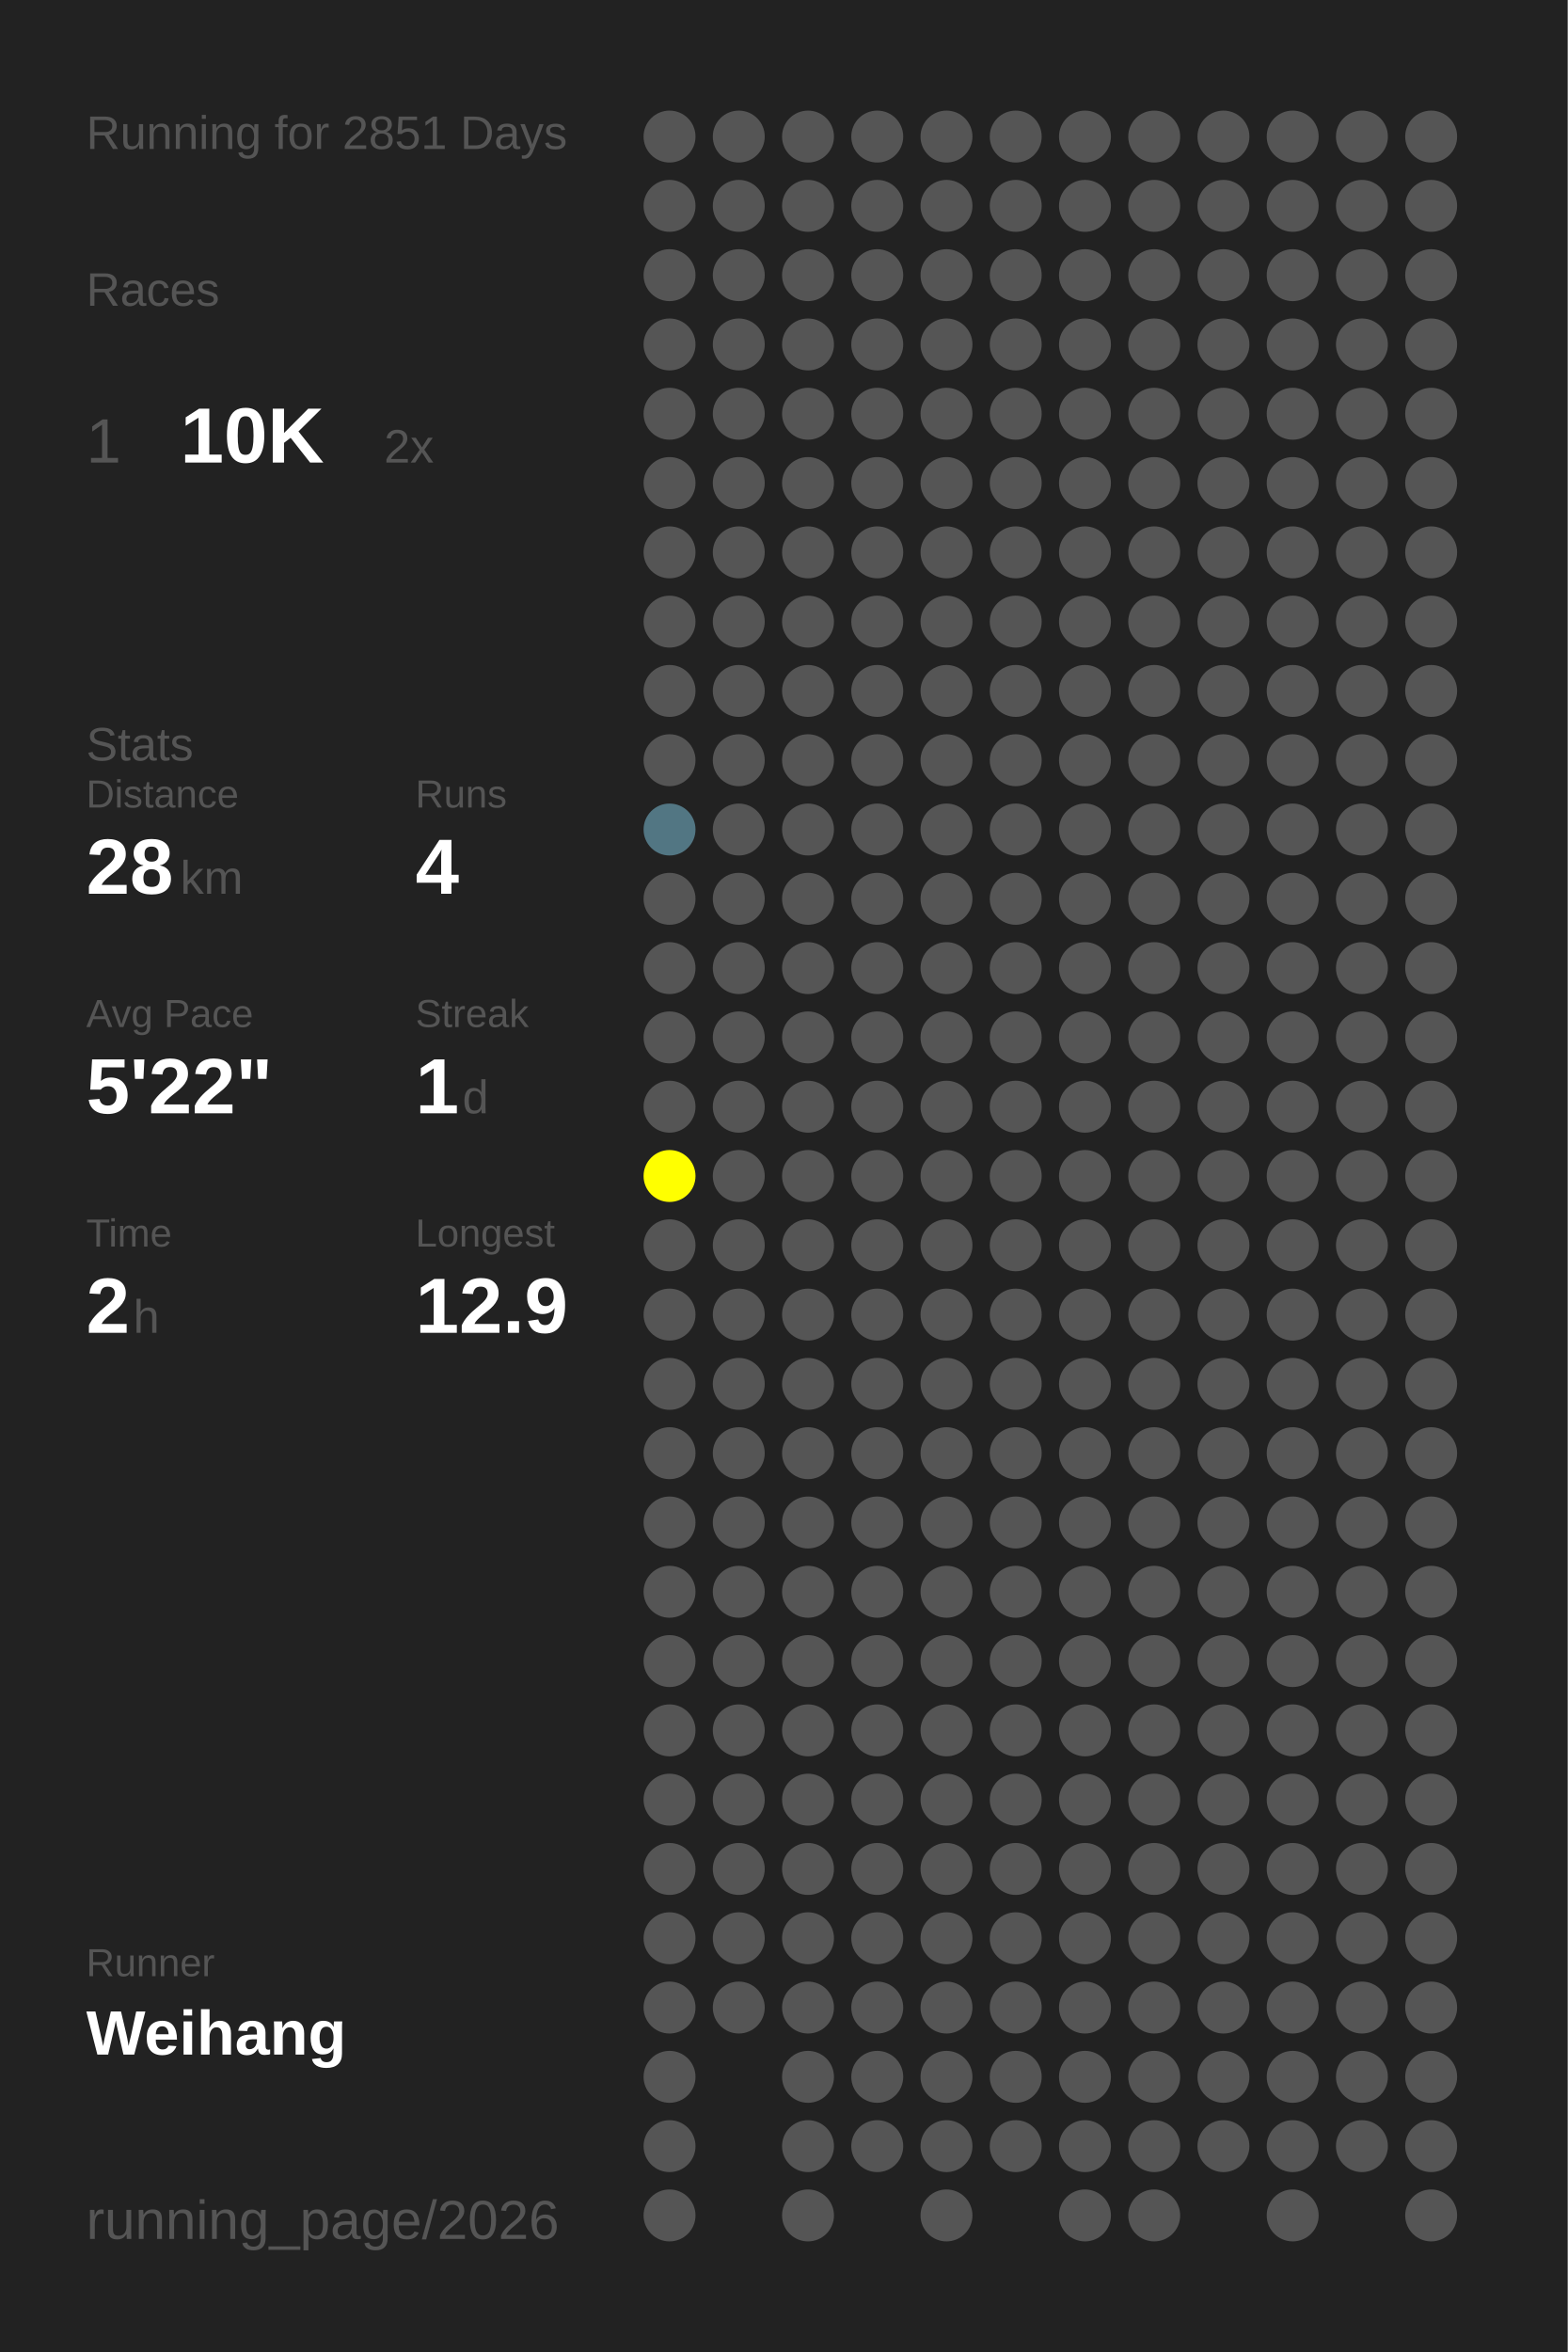
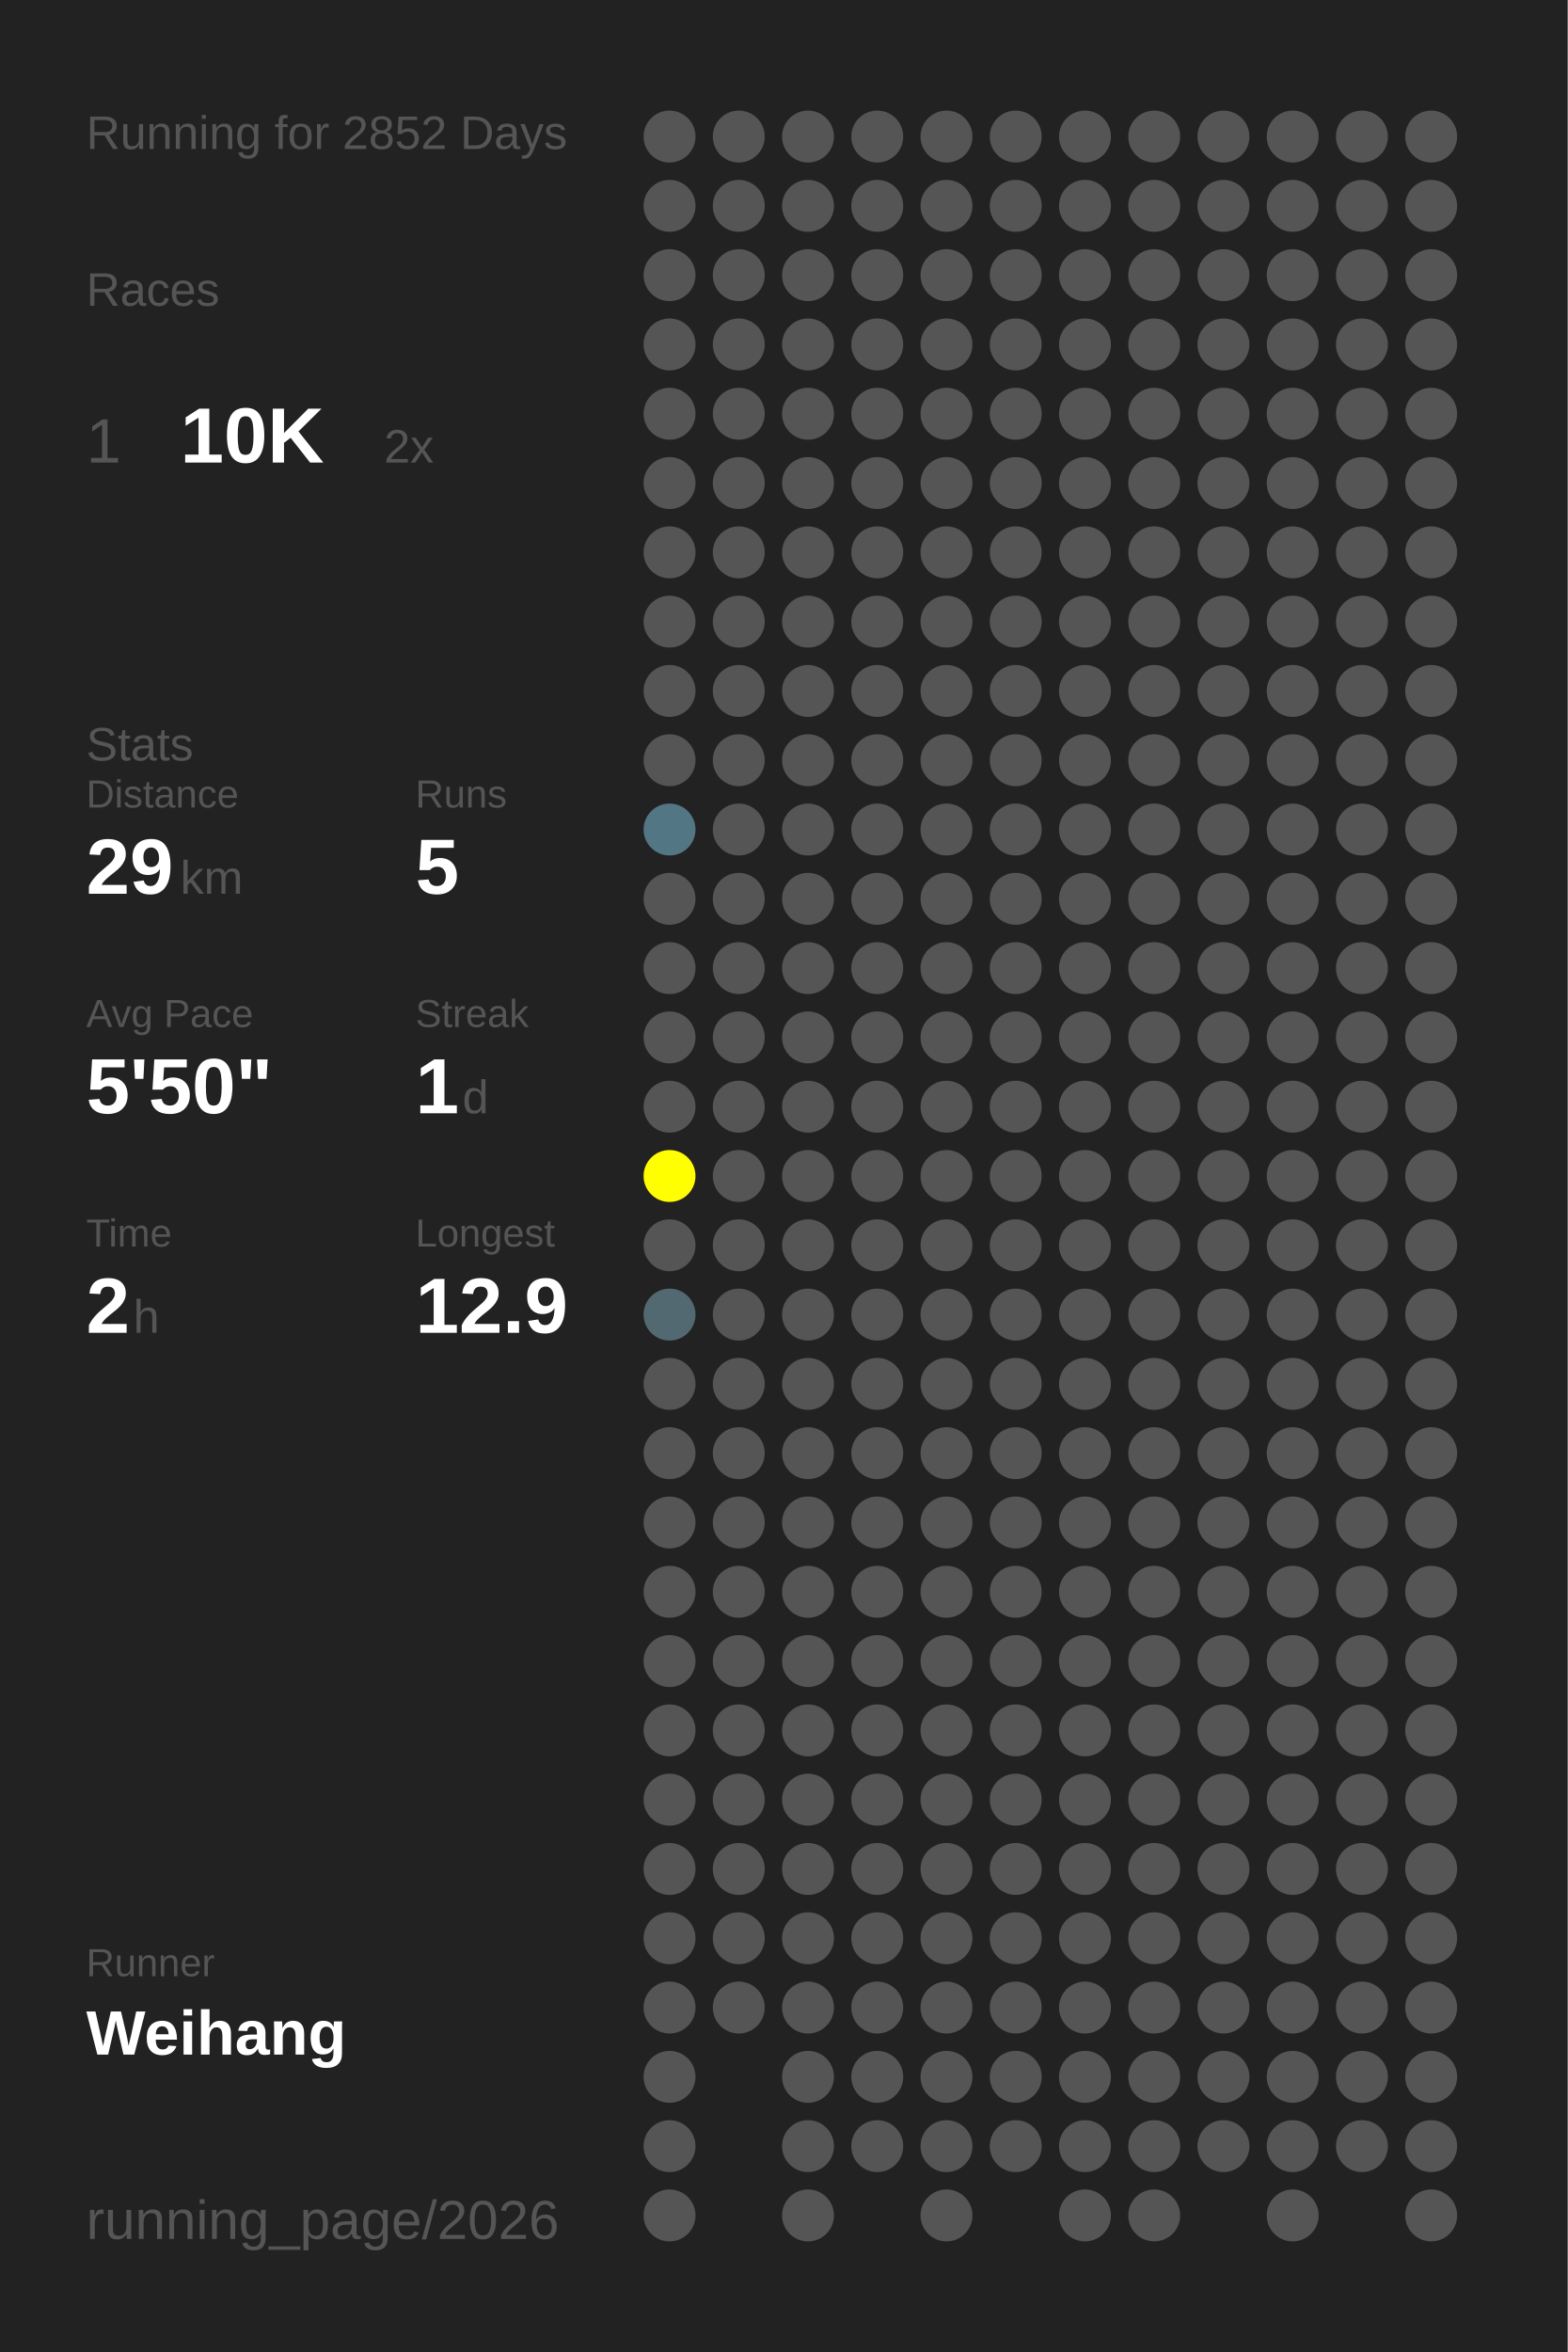
<svg xmlns="http://www.w3.org/2000/svg" baseProfile="full" height="300mm" version="1.1" viewBox="0,0,200,300" width="200mm">
  <defs />
  <rect fill="#222222" height="300" width="200" x="0" y="0" />
-   <text fill="#555555" style="font-size:6px; font-family:Arial;" x="11" y="19">Running for 2851 Days</text>
+   <text fill="#555555" style="font-size:6px; font-family:Arial;" x="11" y="19">Running for 2852 Days</text>
  <text fill="#555555" style="font-size:6px; font-family:Arial;" x="11" y="39">Races</text>
  <text fill="#555555" style="font-size:8px; font-family:Arial;" x="11" y="59">1</text>
  <text fill="#FFFFFF" style="font-size:10px; font-family:Arial; font-weight:bold;" x="23" y="59">10K</text>
  <text fill="#555555" style="font-size:6px; font-family:Arial;" x="49" y="59">2x</text>
  <text fill="#555555" style="font-size:6px; font-family:Arial;" x="11" y="97">Stats</text>
  <text fill="#555555" style="font-size:5px; font-family:Arial;" x="11" y="103">Distance</text>
-   <text fill="#FFFFFF" style="font-size:10px; font-family:Arial; font-weight:bold;" x="11" y="114">28</text>
+   <text fill="#FFFFFF" style="font-size:10px; font-family:Arial; font-weight:bold;" x="11" y="114">29</text>
  <text fill="#555555" style="font-size:6px; font-family:Arial;" x="23" y="114">km</text>
  <text fill="#555555" style="font-size:5px; font-family:Arial;" x="53" y="103">Runs</text>
-   <text fill="#FFFFFF" style="font-size:10px; font-family:Arial; font-weight:bold;" x="53" y="114">4</text>
+   <text fill="#FFFFFF" style="font-size:10px; font-family:Arial; font-weight:bold;" x="53" y="114">5</text>
  <text fill="#555555" style="font-size:5px; font-family:Arial;" x="11" y="131">Avg Pace</text>
-   <text fill="#FFFFFF" style="font-size:10px; font-family:Arial; font-weight:bold;" x="11" y="142">5'22"</text>
+   <text fill="#FFFFFF" style="font-size:10px; font-family:Arial; font-weight:bold;" x="11" y="142">5'50"</text>
  <text fill="#555555" style="font-size:5px; font-family:Arial;" x="53" y="131">Streak</text>
  <text fill="#FFFFFF" style="font-size:10px; font-family:Arial; font-weight:bold;" x="53" y="142">1</text>
  <text fill="#555555" style="font-size:6px; font-family:Arial;" x="59" y="142">d</text>
  <text fill="#555555" style="font-size:5px; font-family:Arial;" x="11" y="159">Time</text>
  <text fill="#FFFFFF" style="font-size:10px; font-family:Arial; font-weight:bold;" x="11" y="170">2</text>
  <text fill="#555555" style="font-size:6px; font-family:Arial;" x="17" y="170">h</text>
  <text fill="#555555" style="font-size:5px; font-family:Arial;" x="53" y="159">Longest</text>
  <text fill="#FFFFFF" style="font-size:10px; font-family:Arial; font-weight:bold;" x="53" y="170">12.9</text>
  <text fill="#555555" style="font-size:5px; font-family:Arial;" x="11" y="252.065">Runner</text>
  <text fill="#FFFFFF" style="font-size:8px; font-family:Arial; font-weight:bold;" x="11" y="262.065">Weihang</text>
  <text fill="#555555" style="font-size:7px; font-family:Arial;" x="11" y="285.581">running_page/2026</text>
  <circle cx="85.417" cy="17.419" fill="#555555" r="3.312" />
  <circle cx="85.417" cy="26.258" fill="#555555" r="3.312" />
  <circle cx="85.417" cy="35.097" fill="#555555" r="3.312" />
  <circle cx="85.417" cy="43.935" fill="#555555" r="3.312" />
  <circle cx="85.417" cy="52.774" fill="#555555" r="3.312" />
  <circle cx="85.417" cy="61.613" fill="#555555" r="3.312" />
  <circle cx="85.417" cy="70.452" fill="#555555" r="3.312" />
  <circle cx="85.417" cy="79.29" fill="#555555" r="3.312" />
  <circle cx="85.417" cy="88.129" fill="#555555" r="3.312" />
  <circle cx="85.417" cy="96.968" fill="#555555" r="3.312" />
  <circle cx="85.417" cy="105.806" fill="#527683" r="3.312" />
  <circle cx="85.417" cy="114.645" fill="#555555" r="3.312" />
  <circle cx="85.417" cy="123.484" fill="#555555" r="3.312" />
  <circle cx="85.417" cy="132.323" fill="#555555" r="3.312" />
  <circle cx="85.417" cy="141.161" fill="#555555" r="3.312" />
  <circle cx="85.417" cy="150" fill="#FFFF00" r="3.312" />
  <circle cx="85.417" cy="158.839" fill="#555555" r="3.312" />
-   <circle cx="85.417" cy="167.677" fill="#555555" r="3.312" />
+   <circle cx="85.417" cy="167.677" fill="#536971" r="3.312" />
  <circle cx="85.417" cy="176.516" fill="#555555" r="3.312" />
  <circle cx="85.417" cy="185.355" fill="#555555" r="3.312" />
  <circle cx="85.417" cy="194.194" fill="#555555" r="3.312" />
  <circle cx="85.417" cy="203.032" fill="#555555" r="3.312" />
  <circle cx="85.417" cy="211.871" fill="#555555" r="3.312" />
  <circle cx="85.417" cy="220.71" fill="#555555" r="3.312" />
  <circle cx="85.417" cy="229.548" fill="#555555" r="3.312" />
  <circle cx="85.417" cy="238.387" fill="#555555" r="3.312" />
  <circle cx="85.417" cy="247.226" fill="#555555" r="3.312" />
  <circle cx="85.417" cy="256.065" fill="#555555" r="3.312" />
  <circle cx="85.417" cy="264.903" fill="#555555" r="3.312" />
  <circle cx="85.417" cy="273.742" fill="#555555" r="3.312" />
  <circle cx="85.417" cy="282.581" fill="#555555" r="3.312" />
  <circle cx="94.25" cy="17.419" fill="#555555" r="3.312" />
  <circle cx="94.25" cy="26.258" fill="#555555" r="3.312" />
  <circle cx="94.25" cy="35.097" fill="#555555" r="3.312" />
  <circle cx="94.25" cy="43.935" fill="#555555" r="3.312" />
  <circle cx="94.25" cy="52.774" fill="#555555" r="3.312" />
  <circle cx="94.25" cy="61.613" fill="#555555" r="3.312" />
  <circle cx="94.25" cy="70.452" fill="#555555" r="3.312" />
  <circle cx="94.25" cy="79.29" fill="#555555" r="3.312" />
  <circle cx="94.25" cy="88.129" fill="#555555" r="3.312" />
  <circle cx="94.25" cy="96.968" fill="#555555" r="3.312" />
  <circle cx="94.25" cy="105.806" fill="#555555" r="3.312" />
  <circle cx="94.25" cy="114.645" fill="#555555" r="3.312" />
  <circle cx="94.25" cy="123.484" fill="#555555" r="3.312" />
  <circle cx="94.25" cy="132.323" fill="#555555" r="3.312" />
  <circle cx="94.25" cy="141.161" fill="#555555" r="3.312" />
  <circle cx="94.25" cy="150" fill="#555555" r="3.312" />
  <circle cx="94.25" cy="158.839" fill="#555555" r="3.312" />
  <circle cx="94.25" cy="167.677" fill="#555555" r="3.312" />
  <circle cx="94.25" cy="176.516" fill="#555555" r="3.312" />
  <circle cx="94.25" cy="185.355" fill="#555555" r="3.312" />
  <circle cx="94.25" cy="194.194" fill="#555555" r="3.312" />
  <circle cx="94.25" cy="203.032" fill="#555555" r="3.312" />
  <circle cx="94.25" cy="211.871" fill="#555555" r="3.312" />
  <circle cx="94.25" cy="220.71" fill="#555555" r="3.312" />
  <circle cx="94.25" cy="229.548" fill="#555555" r="3.312" />
  <circle cx="94.25" cy="238.387" fill="#555555" r="3.312" />
  <circle cx="94.25" cy="247.226" fill="#555555" r="3.312" />
  <circle cx="94.25" cy="256.065" fill="#555555" r="3.312" />
  <circle cx="103.083" cy="17.419" fill="#555555" r="3.312" />
  <circle cx="103.083" cy="26.258" fill="#555555" r="3.312" />
  <circle cx="103.083" cy="35.097" fill="#555555" r="3.312" />
  <circle cx="103.083" cy="43.935" fill="#555555" r="3.312" />
  <circle cx="103.083" cy="52.774" fill="#555555" r="3.312" />
  <circle cx="103.083" cy="61.613" fill="#555555" r="3.312" />
  <circle cx="103.083" cy="70.452" fill="#555555" r="3.312" />
  <circle cx="103.083" cy="79.29" fill="#555555" r="3.312" />
  <circle cx="103.083" cy="88.129" fill="#555555" r="3.312" />
  <circle cx="103.083" cy="96.968" fill="#555555" r="3.312" />
  <circle cx="103.083" cy="105.806" fill="#555555" r="3.312" />
  <circle cx="103.083" cy="114.645" fill="#555555" r="3.312" />
  <circle cx="103.083" cy="123.484" fill="#555555" r="3.312" />
  <circle cx="103.083" cy="132.323" fill="#555555" r="3.312" />
  <circle cx="103.083" cy="141.161" fill="#555555" r="3.312" />
  <circle cx="103.083" cy="150" fill="#555555" r="3.312" />
  <circle cx="103.083" cy="158.839" fill="#555555" r="3.312" />
  <circle cx="103.083" cy="167.677" fill="#555555" r="3.312" />
  <circle cx="103.083" cy="176.516" fill="#555555" r="3.312" />
  <circle cx="103.083" cy="185.355" fill="#555555" r="3.312" />
  <circle cx="103.083" cy="194.194" fill="#555555" r="3.312" />
  <circle cx="103.083" cy="203.032" fill="#555555" r="3.312" />
  <circle cx="103.083" cy="211.871" fill="#555555" r="3.312" />
  <circle cx="103.083" cy="220.71" fill="#555555" r="3.312" />
  <circle cx="103.083" cy="229.548" fill="#555555" r="3.312" />
  <circle cx="103.083" cy="238.387" fill="#555555" r="3.312" />
  <circle cx="103.083" cy="247.226" fill="#555555" r="3.312" />
  <circle cx="103.083" cy="256.065" fill="#555555" r="3.312" />
  <circle cx="103.083" cy="264.903" fill="#555555" r="3.312" />
  <circle cx="103.083" cy="273.742" fill="#555555" r="3.312" />
  <circle cx="103.083" cy="282.581" fill="#555555" r="3.312" />
  <circle cx="111.917" cy="17.419" fill="#555555" r="3.312" />
  <circle cx="111.917" cy="26.258" fill="#555555" r="3.312" />
  <circle cx="111.917" cy="35.097" fill="#555555" r="3.312" />
  <circle cx="111.917" cy="43.935" fill="#555555" r="3.312" />
  <circle cx="111.917" cy="52.774" fill="#555555" r="3.312" />
  <circle cx="111.917" cy="61.613" fill="#555555" r="3.312" />
  <circle cx="111.917" cy="70.452" fill="#555555" r="3.312" />
  <circle cx="111.917" cy="79.29" fill="#555555" r="3.312" />
  <circle cx="111.917" cy="88.129" fill="#555555" r="3.312" />
  <circle cx="111.917" cy="96.968" fill="#555555" r="3.312" />
  <circle cx="111.917" cy="105.806" fill="#555555" r="3.312" />
  <circle cx="111.917" cy="114.645" fill="#555555" r="3.312" />
  <circle cx="111.917" cy="123.484" fill="#555555" r="3.312" />
  <circle cx="111.917" cy="132.323" fill="#555555" r="3.312" />
  <circle cx="111.917" cy="141.161" fill="#555555" r="3.312" />
  <circle cx="111.917" cy="150" fill="#555555" r="3.312" />
  <circle cx="111.917" cy="158.839" fill="#555555" r="3.312" />
  <circle cx="111.917" cy="167.677" fill="#555555" r="3.312" />
  <circle cx="111.917" cy="176.516" fill="#555555" r="3.312" />
  <circle cx="111.917" cy="185.355" fill="#555555" r="3.312" />
  <circle cx="111.917" cy="194.194" fill="#555555" r="3.312" />
  <circle cx="111.917" cy="203.032" fill="#555555" r="3.312" />
  <circle cx="111.917" cy="211.871" fill="#555555" r="3.312" />
  <circle cx="111.917" cy="220.71" fill="#555555" r="3.312" />
  <circle cx="111.917" cy="229.548" fill="#555555" r="3.312" />
  <circle cx="111.917" cy="238.387" fill="#555555" r="3.312" />
  <circle cx="111.917" cy="247.226" fill="#555555" r="3.312" />
  <circle cx="111.917" cy="256.065" fill="#555555" r="3.312" />
  <circle cx="111.917" cy="264.903" fill="#555555" r="3.312" />
  <circle cx="111.917" cy="273.742" fill="#555555" r="3.312" />
  <circle cx="120.75" cy="17.419" fill="#555555" r="3.312" />
  <circle cx="120.75" cy="26.258" fill="#555555" r="3.312" />
  <circle cx="120.75" cy="35.097" fill="#555555" r="3.312" />
  <circle cx="120.75" cy="43.935" fill="#555555" r="3.312" />
  <circle cx="120.75" cy="52.774" fill="#555555" r="3.312" />
  <circle cx="120.75" cy="61.613" fill="#555555" r="3.312" />
  <circle cx="120.75" cy="70.452" fill="#555555" r="3.312" />
  <circle cx="120.75" cy="79.29" fill="#555555" r="3.312" />
  <circle cx="120.75" cy="88.129" fill="#555555" r="3.312" />
  <circle cx="120.75" cy="96.968" fill="#555555" r="3.312" />
  <circle cx="120.75" cy="105.806" fill="#555555" r="3.312" />
  <circle cx="120.75" cy="114.645" fill="#555555" r="3.312" />
  <circle cx="120.75" cy="123.484" fill="#555555" r="3.312" />
  <circle cx="120.75" cy="132.323" fill="#555555" r="3.312" />
  <circle cx="120.75" cy="141.161" fill="#555555" r="3.312" />
  <circle cx="120.75" cy="150" fill="#555555" r="3.312" />
  <circle cx="120.75" cy="158.839" fill="#555555" r="3.312" />
  <circle cx="120.75" cy="167.677" fill="#555555" r="3.312" />
  <circle cx="120.75" cy="176.516" fill="#555555" r="3.312" />
  <circle cx="120.75" cy="185.355" fill="#555555" r="3.312" />
  <circle cx="120.75" cy="194.194" fill="#555555" r="3.312" />
  <circle cx="120.75" cy="203.032" fill="#555555" r="3.312" />
  <circle cx="120.75" cy="211.871" fill="#555555" r="3.312" />
  <circle cx="120.75" cy="220.71" fill="#555555" r="3.312" />
  <circle cx="120.75" cy="229.548" fill="#555555" r="3.312" />
  <circle cx="120.75" cy="238.387" fill="#555555" r="3.312" />
  <circle cx="120.75" cy="247.226" fill="#555555" r="3.312" />
  <circle cx="120.75" cy="256.065" fill="#555555" r="3.312" />
  <circle cx="120.75" cy="264.903" fill="#555555" r="3.312" />
  <circle cx="120.75" cy="273.742" fill="#555555" r="3.312" />
  <circle cx="120.75" cy="282.581" fill="#555555" r="3.312" />
  <circle cx="129.583" cy="17.419" fill="#555555" r="3.312" />
  <circle cx="129.583" cy="26.258" fill="#555555" r="3.312" />
  <circle cx="129.583" cy="35.097" fill="#555555" r="3.312" />
  <circle cx="129.583" cy="43.935" fill="#555555" r="3.312" />
  <circle cx="129.583" cy="52.774" fill="#555555" r="3.312" />
  <circle cx="129.583" cy="61.613" fill="#555555" r="3.312" />
  <circle cx="129.583" cy="70.452" fill="#555555" r="3.312" />
  <circle cx="129.583" cy="79.29" fill="#555555" r="3.312" />
  <circle cx="129.583" cy="88.129" fill="#555555" r="3.312" />
  <circle cx="129.583" cy="96.968" fill="#555555" r="3.312" />
  <circle cx="129.583" cy="105.806" fill="#555555" r="3.312" />
  <circle cx="129.583" cy="114.645" fill="#555555" r="3.312" />
  <circle cx="129.583" cy="123.484" fill="#555555" r="3.312" />
  <circle cx="129.583" cy="132.323" fill="#555555" r="3.312" />
  <circle cx="129.583" cy="141.161" fill="#555555" r="3.312" />
  <circle cx="129.583" cy="150" fill="#555555" r="3.312" />
  <circle cx="129.583" cy="158.839" fill="#555555" r="3.312" />
  <circle cx="129.583" cy="167.677" fill="#555555" r="3.312" />
  <circle cx="129.583" cy="176.516" fill="#555555" r="3.312" />
  <circle cx="129.583" cy="185.355" fill="#555555" r="3.312" />
  <circle cx="129.583" cy="194.194" fill="#555555" r="3.312" />
  <circle cx="129.583" cy="203.032" fill="#555555" r="3.312" />
  <circle cx="129.583" cy="211.871" fill="#555555" r="3.312" />
  <circle cx="129.583" cy="220.71" fill="#555555" r="3.312" />
  <circle cx="129.583" cy="229.548" fill="#555555" r="3.312" />
  <circle cx="129.583" cy="238.387" fill="#555555" r="3.312" />
  <circle cx="129.583" cy="247.226" fill="#555555" r="3.312" />
  <circle cx="129.583" cy="256.065" fill="#555555" r="3.312" />
  <circle cx="129.583" cy="264.903" fill="#555555" r="3.312" />
  <circle cx="129.583" cy="273.742" fill="#555555" r="3.312" />
  <circle cx="138.417" cy="17.419" fill="#555555" r="3.312" />
  <circle cx="138.417" cy="26.258" fill="#555555" r="3.312" />
  <circle cx="138.417" cy="35.097" fill="#555555" r="3.312" />
  <circle cx="138.417" cy="43.935" fill="#555555" r="3.312" />
  <circle cx="138.417" cy="52.774" fill="#555555" r="3.312" />
  <circle cx="138.417" cy="61.613" fill="#555555" r="3.312" />
  <circle cx="138.417" cy="70.452" fill="#555555" r="3.312" />
  <circle cx="138.417" cy="79.29" fill="#555555" r="3.312" />
  <circle cx="138.417" cy="88.129" fill="#555555" r="3.312" />
  <circle cx="138.417" cy="96.968" fill="#555555" r="3.312" />
  <circle cx="138.417" cy="105.806" fill="#555555" r="3.312" />
  <circle cx="138.417" cy="114.645" fill="#555555" r="3.312" />
  <circle cx="138.417" cy="123.484" fill="#555555" r="3.312" />
  <circle cx="138.417" cy="132.323" fill="#555555" r="3.312" />
  <circle cx="138.417" cy="141.161" fill="#555555" r="3.312" />
  <circle cx="138.417" cy="150" fill="#555555" r="3.312" />
  <circle cx="138.417" cy="158.839" fill="#555555" r="3.312" />
  <circle cx="138.417" cy="167.677" fill="#555555" r="3.312" />
  <circle cx="138.417" cy="176.516" fill="#555555" r="3.312" />
  <circle cx="138.417" cy="185.355" fill="#555555" r="3.312" />
  <circle cx="138.417" cy="194.194" fill="#555555" r="3.312" />
  <circle cx="138.417" cy="203.032" fill="#555555" r="3.312" />
  <circle cx="138.417" cy="211.871" fill="#555555" r="3.312" />
  <circle cx="138.417" cy="220.71" fill="#555555" r="3.312" />
  <circle cx="138.417" cy="229.548" fill="#555555" r="3.312" />
  <circle cx="138.417" cy="238.387" fill="#555555" r="3.312" />
  <circle cx="138.417" cy="247.226" fill="#555555" r="3.312" />
  <circle cx="138.417" cy="256.065" fill="#555555" r="3.312" />
  <circle cx="138.417" cy="264.903" fill="#555555" r="3.312" />
  <circle cx="138.417" cy="273.742" fill="#555555" r="3.312" />
  <circle cx="138.417" cy="282.581" fill="#555555" r="3.312" />
  <circle cx="147.25" cy="17.419" fill="#555555" r="3.312" />
  <circle cx="147.25" cy="26.258" fill="#555555" r="3.312" />
  <circle cx="147.25" cy="35.097" fill="#555555" r="3.312" />
  <circle cx="147.25" cy="43.935" fill="#555555" r="3.312" />
  <circle cx="147.25" cy="52.774" fill="#555555" r="3.312" />
  <circle cx="147.25" cy="61.613" fill="#555555" r="3.312" />
  <circle cx="147.25" cy="70.452" fill="#555555" r="3.312" />
  <circle cx="147.25" cy="79.29" fill="#555555" r="3.312" />
  <circle cx="147.25" cy="88.129" fill="#555555" r="3.312" />
  <circle cx="147.25" cy="96.968" fill="#555555" r="3.312" />
  <circle cx="147.25" cy="105.806" fill="#555555" r="3.312" />
  <circle cx="147.25" cy="114.645" fill="#555555" r="3.312" />
  <circle cx="147.25" cy="123.484" fill="#555555" r="3.312" />
  <circle cx="147.25" cy="132.323" fill="#555555" r="3.312" />
  <circle cx="147.25" cy="141.161" fill="#555555" r="3.312" />
  <circle cx="147.25" cy="150" fill="#555555" r="3.312" />
  <circle cx="147.25" cy="158.839" fill="#555555" r="3.312" />
  <circle cx="147.25" cy="167.677" fill="#555555" r="3.312" />
  <circle cx="147.25" cy="176.516" fill="#555555" r="3.312" />
  <circle cx="147.25" cy="185.355" fill="#555555" r="3.312" />
  <circle cx="147.25" cy="194.194" fill="#555555" r="3.312" />
  <circle cx="147.25" cy="203.032" fill="#555555" r="3.312" />
  <circle cx="147.25" cy="211.871" fill="#555555" r="3.312" />
  <circle cx="147.25" cy="220.71" fill="#555555" r="3.312" />
  <circle cx="147.25" cy="229.548" fill="#555555" r="3.312" />
  <circle cx="147.25" cy="238.387" fill="#555555" r="3.312" />
  <circle cx="147.25" cy="247.226" fill="#555555" r="3.312" />
  <circle cx="147.25" cy="256.065" fill="#555555" r="3.312" />
  <circle cx="147.25" cy="264.903" fill="#555555" r="3.312" />
  <circle cx="147.25" cy="273.742" fill="#555555" r="3.312" />
  <circle cx="147.25" cy="282.581" fill="#555555" r="3.312" />
  <circle cx="156.083" cy="17.419" fill="#555555" r="3.312" />
  <circle cx="156.083" cy="26.258" fill="#555555" r="3.312" />
  <circle cx="156.083" cy="35.097" fill="#555555" r="3.312" />
  <circle cx="156.083" cy="43.935" fill="#555555" r="3.312" />
  <circle cx="156.083" cy="52.774" fill="#555555" r="3.312" />
  <circle cx="156.083" cy="61.613" fill="#555555" r="3.312" />
  <circle cx="156.083" cy="70.452" fill="#555555" r="3.312" />
  <circle cx="156.083" cy="79.29" fill="#555555" r="3.312" />
  <circle cx="156.083" cy="88.129" fill="#555555" r="3.312" />
  <circle cx="156.083" cy="96.968" fill="#555555" r="3.312" />
  <circle cx="156.083" cy="105.806" fill="#555555" r="3.312" />
  <circle cx="156.083" cy="114.645" fill="#555555" r="3.312" />
  <circle cx="156.083" cy="123.484" fill="#555555" r="3.312" />
  <circle cx="156.083" cy="132.323" fill="#555555" r="3.312" />
  <circle cx="156.083" cy="141.161" fill="#555555" r="3.312" />
  <circle cx="156.083" cy="150" fill="#555555" r="3.312" />
  <circle cx="156.083" cy="158.839" fill="#555555" r="3.312" />
  <circle cx="156.083" cy="167.677" fill="#555555" r="3.312" />
  <circle cx="156.083" cy="176.516" fill="#555555" r="3.312" />
  <circle cx="156.083" cy="185.355" fill="#555555" r="3.312" />
  <circle cx="156.083" cy="194.194" fill="#555555" r="3.312" />
  <circle cx="156.083" cy="203.032" fill="#555555" r="3.312" />
  <circle cx="156.083" cy="211.871" fill="#555555" r="3.312" />
  <circle cx="156.083" cy="220.71" fill="#555555" r="3.312" />
  <circle cx="156.083" cy="229.548" fill="#555555" r="3.312" />
  <circle cx="156.083" cy="238.387" fill="#555555" r="3.312" />
  <circle cx="156.083" cy="247.226" fill="#555555" r="3.312" />
  <circle cx="156.083" cy="256.065" fill="#555555" r="3.312" />
  <circle cx="156.083" cy="264.903" fill="#555555" r="3.312" />
  <circle cx="156.083" cy="273.742" fill="#555555" r="3.312" />
  <circle cx="164.917" cy="17.419" fill="#555555" r="3.312" />
  <circle cx="164.917" cy="26.258" fill="#555555" r="3.312" />
  <circle cx="164.917" cy="35.097" fill="#555555" r="3.312" />
  <circle cx="164.917" cy="43.935" fill="#555555" r="3.312" />
  <circle cx="164.917" cy="52.774" fill="#555555" r="3.312" />
  <circle cx="164.917" cy="61.613" fill="#555555" r="3.312" />
  <circle cx="164.917" cy="70.452" fill="#555555" r="3.312" />
  <circle cx="164.917" cy="79.29" fill="#555555" r="3.312" />
  <circle cx="164.917" cy="88.129" fill="#555555" r="3.312" />
  <circle cx="164.917" cy="96.968" fill="#555555" r="3.312" />
  <circle cx="164.917" cy="105.806" fill="#555555" r="3.312" />
  <circle cx="164.917" cy="114.645" fill="#555555" r="3.312" />
  <circle cx="164.917" cy="123.484" fill="#555555" r="3.312" />
  <circle cx="164.917" cy="132.323" fill="#555555" r="3.312" />
  <circle cx="164.917" cy="141.161" fill="#555555" r="3.312" />
  <circle cx="164.917" cy="150" fill="#555555" r="3.312" />
  <circle cx="164.917" cy="158.839" fill="#555555" r="3.312" />
  <circle cx="164.917" cy="167.677" fill="#555555" r="3.312" />
  <circle cx="164.917" cy="176.516" fill="#555555" r="3.312" />
  <circle cx="164.917" cy="185.355" fill="#555555" r="3.312" />
  <circle cx="164.917" cy="194.194" fill="#555555" r="3.312" />
  <circle cx="164.917" cy="203.032" fill="#555555" r="3.312" />
  <circle cx="164.917" cy="211.871" fill="#555555" r="3.312" />
  <circle cx="164.917" cy="220.71" fill="#555555" r="3.312" />
  <circle cx="164.917" cy="229.548" fill="#555555" r="3.312" />
  <circle cx="164.917" cy="238.387" fill="#555555" r="3.312" />
  <circle cx="164.917" cy="247.226" fill="#555555" r="3.312" />
  <circle cx="164.917" cy="256.065" fill="#555555" r="3.312" />
  <circle cx="164.917" cy="264.903" fill="#555555" r="3.312" />
  <circle cx="164.917" cy="273.742" fill="#555555" r="3.312" />
  <circle cx="164.917" cy="282.581" fill="#555555" r="3.312" />
  <circle cx="173.75" cy="17.419" fill="#555555" r="3.312" />
  <circle cx="173.75" cy="26.258" fill="#555555" r="3.312" />
  <circle cx="173.75" cy="35.097" fill="#555555" r="3.312" />
  <circle cx="173.75" cy="43.935" fill="#555555" r="3.312" />
  <circle cx="173.75" cy="52.774" fill="#555555" r="3.312" />
  <circle cx="173.75" cy="61.613" fill="#555555" r="3.312" />
  <circle cx="173.75" cy="70.452" fill="#555555" r="3.312" />
  <circle cx="173.75" cy="79.29" fill="#555555" r="3.312" />
  <circle cx="173.75" cy="88.129" fill="#555555" r="3.312" />
  <circle cx="173.75" cy="96.968" fill="#555555" r="3.312" />
  <circle cx="173.75" cy="105.806" fill="#555555" r="3.312" />
  <circle cx="173.75" cy="114.645" fill="#555555" r="3.312" />
  <circle cx="173.75" cy="123.484" fill="#555555" r="3.312" />
  <circle cx="173.75" cy="132.323" fill="#555555" r="3.312" />
  <circle cx="173.75" cy="141.161" fill="#555555" r="3.312" />
  <circle cx="173.75" cy="150" fill="#555555" r="3.312" />
  <circle cx="173.75" cy="158.839" fill="#555555" r="3.312" />
  <circle cx="173.75" cy="167.677" fill="#555555" r="3.312" />
  <circle cx="173.75" cy="176.516" fill="#555555" r="3.312" />
  <circle cx="173.75" cy="185.355" fill="#555555" r="3.312" />
  <circle cx="173.75" cy="194.194" fill="#555555" r="3.312" />
  <circle cx="173.75" cy="203.032" fill="#555555" r="3.312" />
  <circle cx="173.75" cy="211.871" fill="#555555" r="3.312" />
  <circle cx="173.75" cy="220.71" fill="#555555" r="3.312" />
  <circle cx="173.75" cy="229.548" fill="#555555" r="3.312" />
  <circle cx="173.75" cy="238.387" fill="#555555" r="3.312" />
  <circle cx="173.75" cy="247.226" fill="#555555" r="3.312" />
  <circle cx="173.75" cy="256.065" fill="#555555" r="3.312" />
  <circle cx="173.75" cy="264.903" fill="#555555" r="3.312" />
  <circle cx="173.75" cy="273.742" fill="#555555" r="3.312" />
  <circle cx="182.583" cy="17.419" fill="#555555" r="3.312" />
  <circle cx="182.583" cy="26.258" fill="#555555" r="3.312" />
  <circle cx="182.583" cy="35.097" fill="#555555" r="3.312" />
  <circle cx="182.583" cy="43.935" fill="#555555" r="3.312" />
  <circle cx="182.583" cy="52.774" fill="#555555" r="3.312" />
  <circle cx="182.583" cy="61.613" fill="#555555" r="3.312" />
  <circle cx="182.583" cy="70.452" fill="#555555" r="3.312" />
  <circle cx="182.583" cy="79.29" fill="#555555" r="3.312" />
  <circle cx="182.583" cy="88.129" fill="#555555" r="3.312" />
  <circle cx="182.583" cy="96.968" fill="#555555" r="3.312" />
  <circle cx="182.583" cy="105.806" fill="#555555" r="3.312" />
  <circle cx="182.583" cy="114.645" fill="#555555" r="3.312" />
  <circle cx="182.583" cy="123.484" fill="#555555" r="3.312" />
  <circle cx="182.583" cy="132.323" fill="#555555" r="3.312" />
  <circle cx="182.583" cy="141.161" fill="#555555" r="3.312" />
  <circle cx="182.583" cy="150" fill="#555555" r="3.312" />
  <circle cx="182.583" cy="158.839" fill="#555555" r="3.312" />
  <circle cx="182.583" cy="167.677" fill="#555555" r="3.312" />
  <circle cx="182.583" cy="176.516" fill="#555555" r="3.312" />
  <circle cx="182.583" cy="185.355" fill="#555555" r="3.312" />
  <circle cx="182.583" cy="194.194" fill="#555555" r="3.312" />
  <circle cx="182.583" cy="203.032" fill="#555555" r="3.312" />
  <circle cx="182.583" cy="211.871" fill="#555555" r="3.312" />
  <circle cx="182.583" cy="220.71" fill="#555555" r="3.312" />
  <circle cx="182.583" cy="229.548" fill="#555555" r="3.312" />
  <circle cx="182.583" cy="238.387" fill="#555555" r="3.312" />
  <circle cx="182.583" cy="247.226" fill="#555555" r="3.312" />
  <circle cx="182.583" cy="256.065" fill="#555555" r="3.312" />
  <circle cx="182.583" cy="264.903" fill="#555555" r="3.312" />
  <circle cx="182.583" cy="273.742" fill="#555555" r="3.312" />
  <circle cx="182.583" cy="282.581" fill="#555555" r="3.312" />
</svg>
